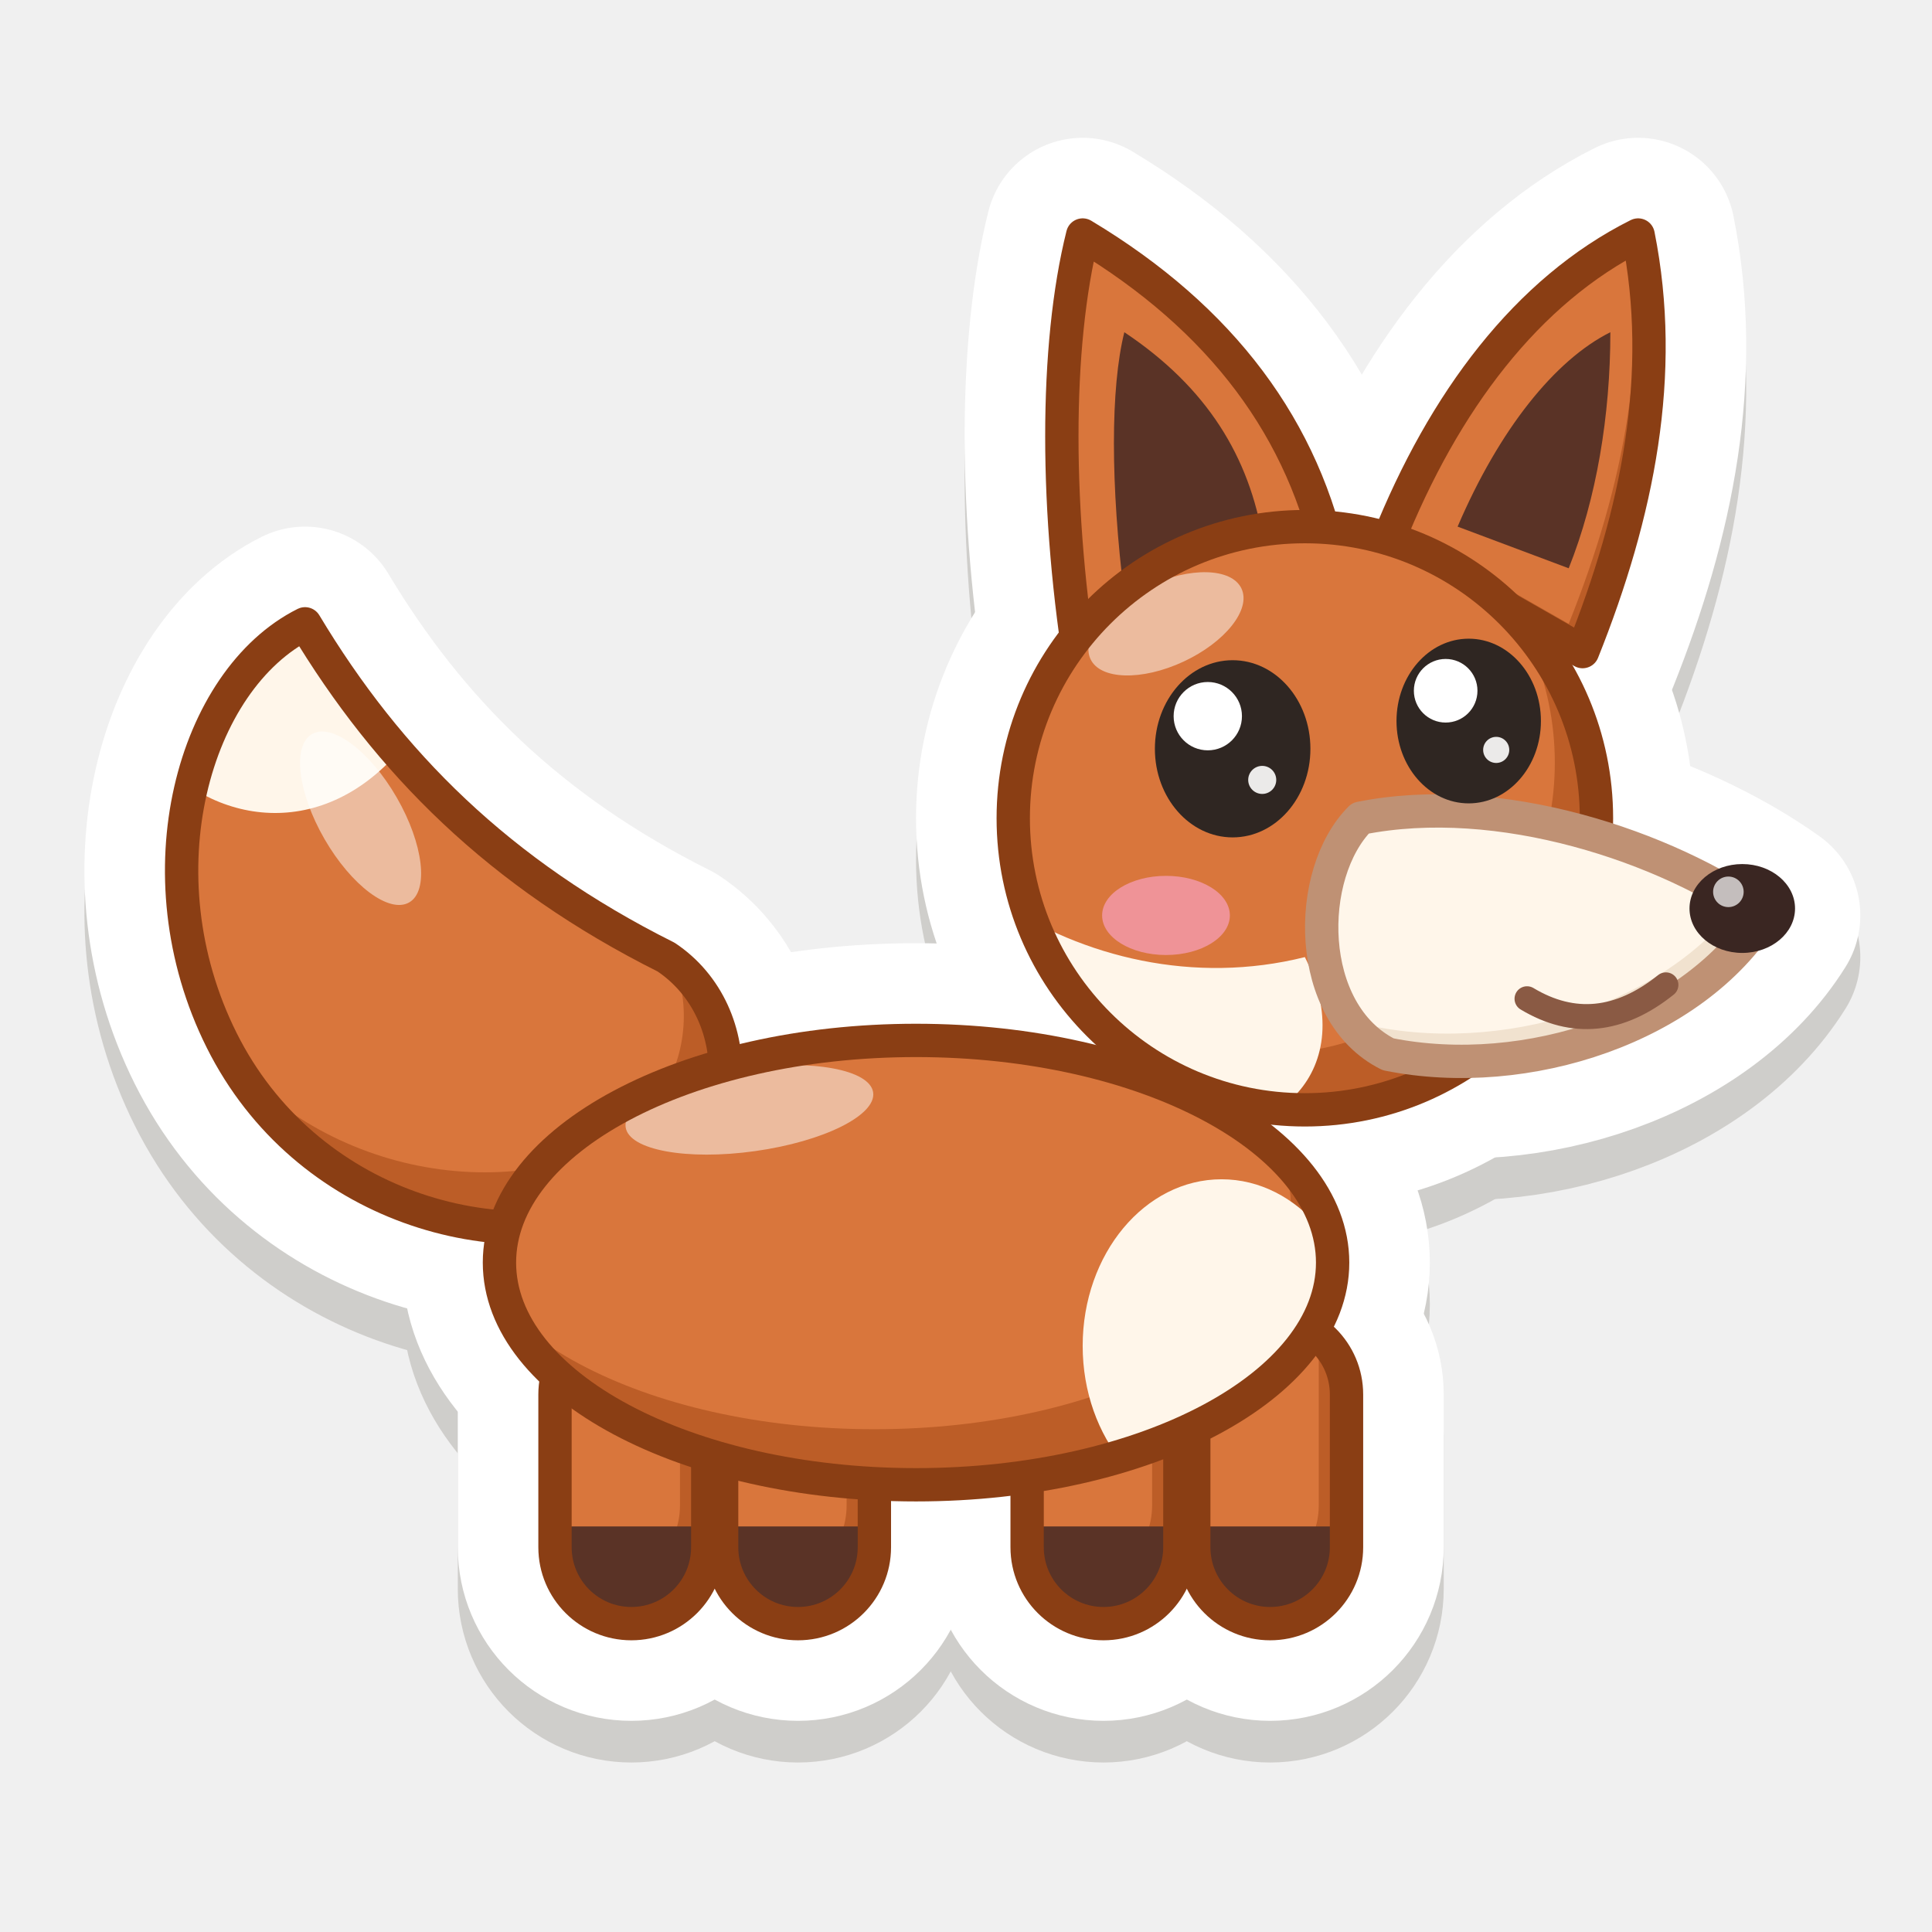
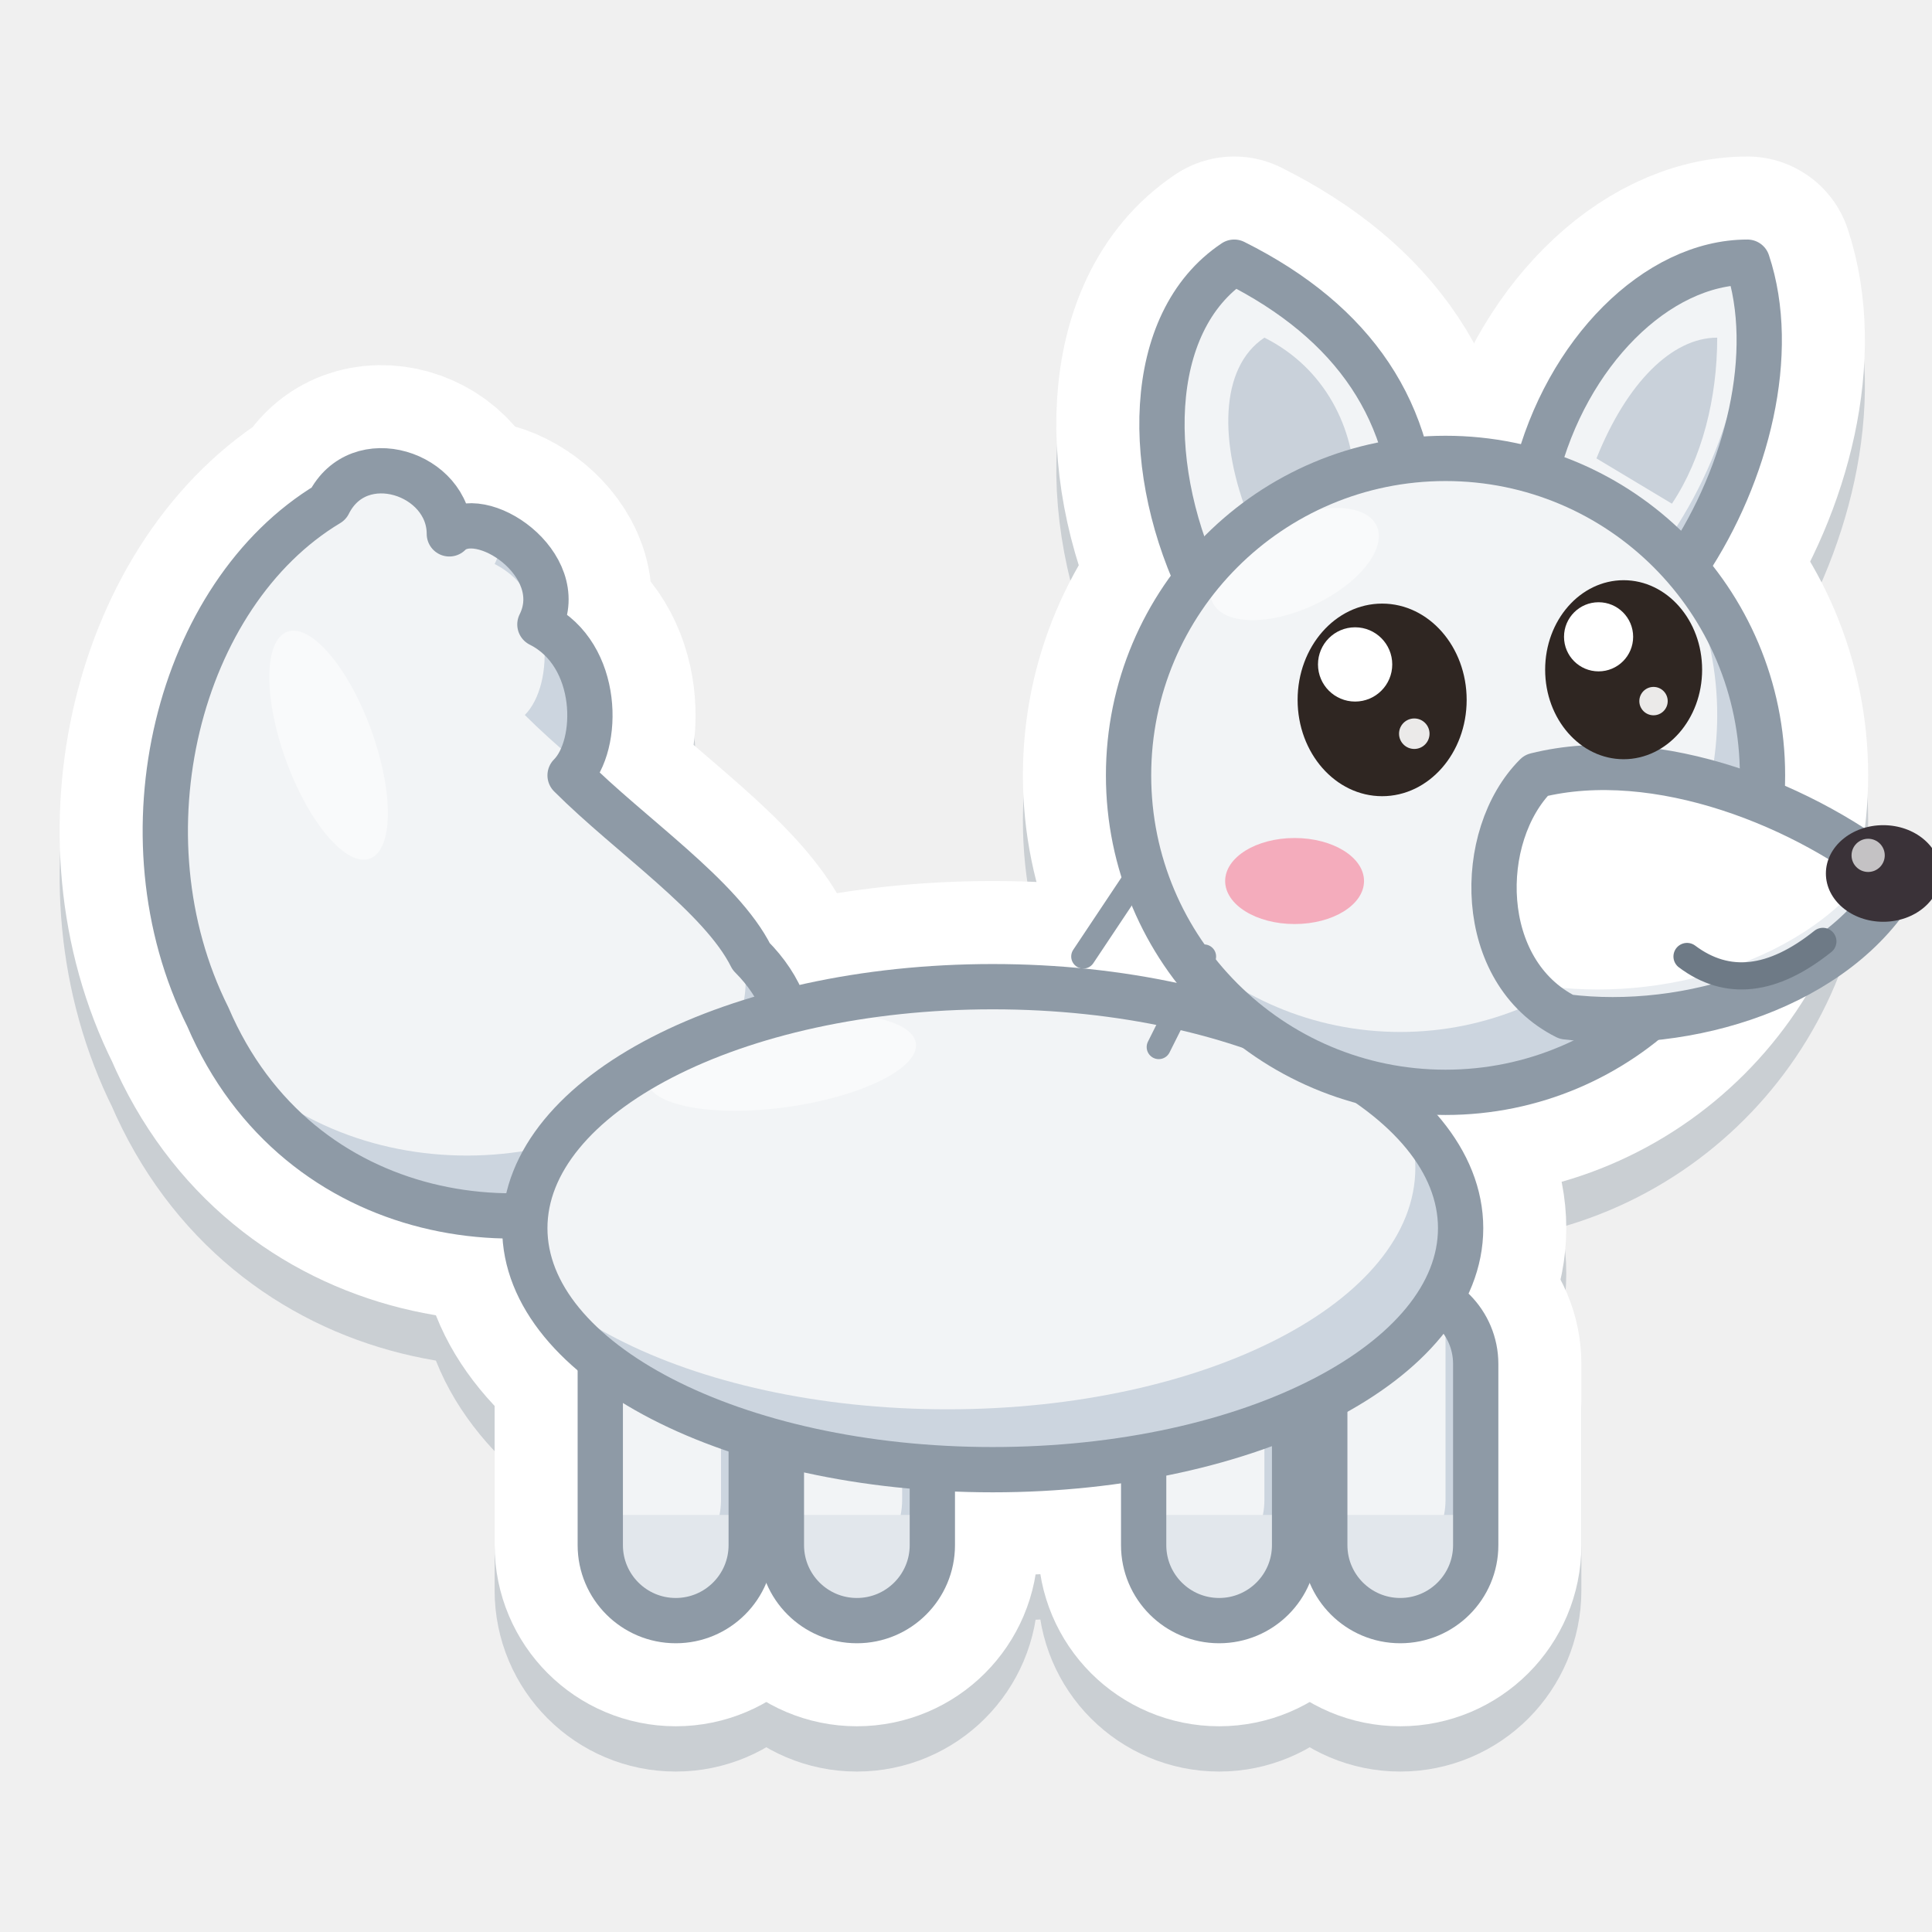
<svg xmlns="http://www.w3.org/2000/svg" xmlns:xlink="http://www.w3.org/1999/xlink" width="128" height="128" viewBox="0 0 128 128">
  <defs>
    <clipPath id="fox_c1">
-       <path d="M 40 84 C 30 88 16 84 10 72 C 4 60 8 46 16 42 C 22 52 30 60 42 66 C 48 70 48 80 40 84 Z" />
+       <path d="M 40 84 C 30 90 14 88 8 74 C 2 62 6 46 16 40 C 18 36 24 38 24 42 C 26 40 32 44 30 48 C 34 50 34 56 32 58 C 36 62 42 66 44 70 C 48 74 48 80 40 84 Z" />
    </clipPath>
    <clipPath id="fox_c2">
-       <rect x="34" y="92" width="11" height="22" rx="5.5" />
+       <rect x="34" y="92" width="10" height="22" rx="5" />
    </clipPath>
    <clipPath id="fox_c3">
-       <rect x="46" y="92" width="11" height="22" rx="5.5" />
+       <rect x="46" y="92" width="10" height="22" rx="5" />
    </clipPath>
    <clipPath id="fox_c4">
-       <rect x="68" y="92" width="11" height="22" rx="5.5" />
+       <rect x="70" y="92" width="10" height="22" rx="5" />
    </clipPath>
    <clipPath id="fox_c5">
-       <rect x="80" y="92" width="11" height="22" rx="5.5" />
+       <rect x="82" y="92" width="10" height="22" rx="5" />
    </clipPath>
    <clipPath id="fox_c6">
-       <ellipse cx="60" cy="88" rx="30" ry="16" />
+       <ellipse cx="60" cy="88" rx="31" ry="16" />
    </clipPath>
    <clipPath id="fox_c7">
-       <path d="M 72 46 C 70 34 70 22 72 14 C 82 20 88 28 90 38 Z" />
+       <path d="M 74 46 C 70 38 70 28 76 24 C 84 28 88 34 88 42 Z" />
    </clipPath>
    <clipPath id="fox_c8">
-       <path d="M 94 36 C 98 26 104 18 112 14 C 114 24 112 34 108 44 Z" />
+       <path d="M 96 38 C 98 30 104 24 110 24 C 112 30 110 38 106 44 Z" />
    </clipPath>
    <clipPath id="fox_c9">
-       <circle cx="88" cy="56" r="21" />
+       <circle cx="90" cy="58" r="21" />
    </clipPath>
    <clipPath id="fox_c10">
-       <path d="M 92 56 C 102 54 114 58 121 63 C 116 71 104 75 94 73 C 88 70 88 60 92 56 Z" />
+       <path d="M 96 58 C 104 56 114 60 120 65 C 116 72 106 75 98 74 C 92 71 92 62 96 58 Z" />
    </clipPath>
    <g id="fox_sil">
-       <path d="M 40 84 C 30 88 16 84 10 72 C 4 60 8 46 16 42 C 22 52 30 60 42 66 C 48 70 48 80 40 84 Z" />
-       <rect x="34" y="92" width="11" height="22" rx="5.5" />
-       <rect x="46" y="92" width="11" height="22" rx="5.5" />
-       <rect x="68" y="92" width="11" height="22" rx="5.5" />
-       <rect x="80" y="92" width="11" height="22" rx="5.5" />
-       <ellipse cx="60" cy="88" rx="30" ry="16" />
-       <path d="M 72 46 C 70 34 70 22 72 14 C 82 20 88 28 90 38 Z" />
-       <path d="M 94 36 C 98 26 104 18 112 14 C 114 24 112 34 108 44 Z" />
-       <circle cx="88" cy="56" r="21" />
-       <path d="M 92 56 C 102 54 114 58 121 63 C 116 71 104 75 94 73 C 88 70 88 60 92 56 Z" />
+       <path d="M 40 84 C 30 90 14 88 8 74 C 2 62 6 46 16 40 C 18 36 24 38 24 42 C 26 40 32 44 30 48 C 34 50 34 56 32 58 C 36 62 42 66 44 70 C 48 74 48 80 40 84 Z" />
+       <rect x="34" y="92" width="10" height="22" rx="5" />
+       <rect x="46" y="92" width="10" height="22" rx="5" />
+       <rect x="70" y="92" width="10" height="22" rx="5" />
+       <rect x="82" y="92" width="10" height="22" rx="5" />
+       <ellipse cx="60" cy="88" rx="31" ry="16" />
+       <path d="M 74 46 C 70 38 70 28 76 24 C 84 28 88 34 88 42 Z" />
+       <path d="M 96 38 C 98 30 104 24 110 24 C 112 30 110 38 106 44 Z" />
+       <circle cx="90" cy="58" r="21" />
    </g>
  </defs>
-   <g transform="translate(5.49 2.69) scale(0.92)">
-     <use href="#fox_sil" xlink:href="#fox_sil" transform="translate(0 3)" fill="#3A3020" stroke="#3A3020" stroke-width="14" stroke-linejoin="round" stroke-linecap="round" opacity=".18" />
+   <g transform="translate(5.77 -6.63) scale(1)">
+     <use href="#fox_sil" xlink:href="#fox_sil" transform="translate(0 3)" fill="#1E3550" stroke="#1E3550" stroke-width="14" stroke-linejoin="round" stroke-linecap="round" opacity=".18" />
    <use href="#fox_sil" xlink:href="#fox_sil" fill="#FFFFFF" stroke="#FFFFFF" stroke-width="14" stroke-linejoin="round" stroke-linecap="round" />
-     <path d="M 40 84 C 30 88 16 84 10 72 C 4 60 8 46 16 42 C 22 52 30 60 42 66 C 48 70 48 80 40 84 Z" fill="#BC5D27" />
+     <path d="M 40 84 C 30 90 14 88 8 74 C 2 62 6 46 16 40 C 18 36 24 38 24 42 C 26 40 32 44 30 48 C 34 50 34 56 32 58 C 36 62 42 66 44 70 C 48 74 48 80 40 84 Z" fill="#CCD5DF" />
    <g clip-path="url(#fox_c1)">
      <g transform="translate(-3 -4)">
-         <path d="M 40 84 C 30 88 16 84 10 72 C 4 60 8 46 16 42 C 22 52 30 60 42 66 C 48 70 48 80 40 84 Z" fill="#D9763C" />
+         <path d="M 40 84 C 30 90 14 88 8 74 C 2 62 6 46 16 40 C 18 36 24 38 24 42 C 26 40 32 44 30 48 C 34 50 34 56 32 58 C 36 62 42 66 44 70 C 48 74 48 80 40 84 Z" fill="#F2F4F6" />
      </g>
-       <path d="M 4 40 C 12 38 20 44 22 52 C 16 58 8 56 4 50 Z" fill="#FFF6EA" />
-       <ellipse cx="20" cy="56" rx="3" ry="7" transform="rotate(-30 20 56)" fill="#FFFFFF" opacity=".5" />
+       <ellipse cx="16" cy="56" rx="3" ry="8" transform="rotate(-20 16 56)" fill="#FFFFFF" opacity=".5" />
    </g>
-     <path d="M 40 84 C 30 88 16 84 10 72 C 4 60 8 46 16 42 C 22 52 30 60 42 66 C 48 70 48 80 40 84 Z" fill="none" stroke="#8A3E14" stroke-width="2.4" stroke-linejoin="round" />
-     <rect x="34" y="92" width="11" height="22" rx="5.5" fill="#BC5D27" />
+     <path d="M 40 84 C 30 90 14 88 8 74 C 2 62 6 46 16 40 C 18 36 24 38 24 42 C 26 40 32 44 30 48 C 34 50 34 56 32 58 C 36 62 42 66 44 70 C 48 74 48 80 40 84 Z" fill="none" stroke="#8E9AA6" stroke-width="3" stroke-linejoin="round" />
+     <rect x="34" y="92" width="10" height="22" rx="5" fill="#CCD5DF" />
    <g clip-path="url(#fox_c2)">
      <g transform="translate(-2 -3)">
-         <rect x="34" y="92" width="11" height="22" rx="5.5" fill="#D9763C" />
+         <rect x="34" y="92" width="10" height="22" rx="5" fill="#F2F4F6" />
      </g>
-       <rect x="32" y="107" width="15" height="9" rx="0" fill="#5A3326" />
+       <rect x="32" y="107" width="14" height="9" rx="0" fill="#E2E7EC" />
    </g>
-     <rect x="34" y="92" width="11" height="22" rx="5.5" fill="none" stroke="#8A3E14" stroke-width="2.4" stroke-linejoin="round" />
-     <rect x="46" y="92" width="11" height="22" rx="5.5" fill="#BC5D27" />
+     <rect x="34" y="92" width="10" height="22" rx="5" fill="none" stroke="#8E9AA6" stroke-width="3" stroke-linejoin="round" />
+     <rect x="46" y="92" width="10" height="22" rx="5" fill="#CCD5DF" />
    <g clip-path="url(#fox_c3)">
      <g transform="translate(-2 -3)">
-         <rect x="46" y="92" width="11" height="22" rx="5.5" fill="#D9763C" />
+         <rect x="46" y="92" width="10" height="22" rx="5" fill="#F2F4F6" />
      </g>
-       <rect x="44" y="107" width="15" height="9" rx="0" fill="#5A3326" />
+       <rect x="44" y="107" width="14" height="9" rx="0" fill="#E2E7EC" />
    </g>
-     <rect x="46" y="92" width="11" height="22" rx="5.5" fill="none" stroke="#8A3E14" stroke-width="2.4" stroke-linejoin="round" />
-     <rect x="68" y="92" width="11" height="22" rx="5.5" fill="#BC5D27" />
+     <rect x="46" y="92" width="10" height="22" rx="5" fill="none" stroke="#8E9AA6" stroke-width="3" stroke-linejoin="round" />
+     <rect x="70" y="92" width="10" height="22" rx="5" fill="#CCD5DF" />
    <g clip-path="url(#fox_c4)">
      <g transform="translate(-2 -3)">
-         <rect x="68" y="92" width="11" height="22" rx="5.5" fill="#D9763C" />
+         <rect x="70" y="92" width="10" height="22" rx="5" fill="#F2F4F6" />
      </g>
-       <rect x="66" y="107" width="15" height="9" rx="0" fill="#5A3326" />
+       <rect x="68" y="107" width="14" height="9" rx="0" fill="#E2E7EC" />
    </g>
-     <rect x="68" y="92" width="11" height="22" rx="5.5" fill="none" stroke="#8A3E14" stroke-width="2.4" stroke-linejoin="round" />
-     <rect x="80" y="92" width="11" height="22" rx="5.5" fill="#BC5D27" />
+     <rect x="70" y="92" width="10" height="22" rx="5" fill="none" stroke="#8E9AA6" stroke-width="3" stroke-linejoin="round" />
+     <rect x="82" y="92" width="10" height="22" rx="5" fill="#CCD5DF" />
    <g clip-path="url(#fox_c5)">
      <g transform="translate(-2 -3)">
-         <rect x="80" y="92" width="11" height="22" rx="5.5" fill="#D9763C" />
+         <rect x="82" y="92" width="10" height="22" rx="5" fill="#F2F4F6" />
      </g>
-       <rect x="78" y="107" width="15" height="9" rx="0" fill="#5A3326" />
+       <rect x="80" y="107" width="14" height="9" rx="0" fill="#E2E7EC" />
    </g>
-     <rect x="80" y="92" width="11" height="22" rx="5.5" fill="none" stroke="#8A3E14" stroke-width="2.4" stroke-linejoin="round" />
-     <ellipse cx="60" cy="88" rx="30" ry="16" fill="#BC5D27" />
+     <rect x="82" y="92" width="10" height="22" rx="5" fill="none" stroke="#8E9AA6" stroke-width="3" stroke-linejoin="round" />
+     <ellipse cx="60" cy="88" rx="31" ry="16" fill="#CCD5DF" />
    <g clip-path="url(#fox_c6)">
      <g transform="translate(-3 -4)">
-         <ellipse cx="60" cy="88" rx="30" ry="16" fill="#D9763C" />
+         <ellipse cx="60" cy="88" rx="31" ry="16" fill="#F2F4F6" />
      </g>
-       <ellipse cx="82" cy="94" rx="10" ry="12" fill="#FFF6EA" />
-       <ellipse cx="48" cy="77" rx="9" ry="3" transform="rotate(-8 48 77)" fill="#FFFFFF" opacity=".5" />
+       <ellipse cx="46" cy="77" rx="9" ry="3" transform="rotate(-8 46 77)" fill="#FFFFFF" opacity=".5" />
    </g>
-     <ellipse cx="60" cy="88" rx="30" ry="16" fill="none" stroke="#8A3E14" stroke-width="2.4" stroke-linejoin="round" />
-     <path d="M 72 46 C 70 34 70 22 72 14 C 82 20 88 28 90 38 Z" fill="#BC5D27" />
+     <ellipse cx="60" cy="88" rx="31" ry="16" fill="none" stroke="#8E9AA6" stroke-width="3" stroke-linejoin="round" />
+     <path d="M 74 46 C 70 38 70 28 76 24 C 84 28 88 34 88 42 Z" fill="#CCD5DF" />
    <g clip-path="url(#fox_c7)">
      <g transform="translate(-1 -2)">
-         <path d="M 72 46 C 70 34 70 22 72 14 C 82 20 88 28 90 38 Z" fill="#D9763C" />
+         <path d="M 74 46 C 70 38 70 28 76 24 C 84 28 88 34 88 42 Z" fill="#F2F4F6" />
      </g>
-       <path d="M 75 40 C 74 32 74 25 75 21 C 81 25 84 30 85 36 Z" fill="#5A3326" />
+       <path d="M 77 41 C 75 36 75 31 78 29 C 82 31 84 35 84 39 Z" fill="#C9D1DA" />
    </g>
-     <path d="M 72 46 C 70 34 70 22 72 14 C 82 20 88 28 90 38 Z" fill="none" stroke="#8A3E14" stroke-width="2.4" stroke-linejoin="round" />
-     <path d="M 94 36 C 98 26 104 18 112 14 C 114 24 112 34 108 44 Z" fill="#BC5D27" />
+     <path d="M 74 46 C 70 38 70 28 76 24 C 84 28 88 34 88 42 Z" fill="none" stroke="#8E9AA6" stroke-width="3" stroke-linejoin="round" />
+     <path d="M 96 38 C 98 30 104 24 110 24 C 112 30 110 38 106 44 Z" fill="#CCD5DF" />
    <g clip-path="url(#fox_c8)">
      <g transform="translate(-1 -2)">
-         <path d="M 94 36 C 98 26 104 18 112 14 C 114 24 112 34 108 44 Z" fill="#D9763C" />
+         <path d="M 96 38 C 98 30 104 24 110 24 C 112 30 110 38 106 44 Z" fill="#F2F4F6" />
      </g>
-       <path d="M 99 35 C 102 28 106 23 110 21 C 110 27 109 33 107 38 Z" fill="#5A3326" />
+       <path d="M 100 37 C 102 32 105 29 108 29 C 108 33 107 37 105 40 Z" fill="#C9D1DA" />
    </g>
-     <path d="M 94 36 C 98 26 104 18 112 14 C 114 24 112 34 108 44 Z" fill="none" stroke="#8A3E14" stroke-width="2.4" stroke-linejoin="round" />
-     <circle cx="88" cy="56" r="21" fill="#BC5D27" />
+     <path d="M 96 38 C 98 30 104 24 110 24 C 112 30 110 38 106 44 Z" fill="none" stroke="#8E9AA6" stroke-width="3" stroke-linejoin="round" />
+     <circle cx="90" cy="58" r="21" fill="#CCD5DF" />
    <g clip-path="url(#fox_c9)">
      <g transform="translate(-3 -4)">
-         <circle cx="88" cy="56" r="21" fill="#D9763C" />
+         <circle cx="90" cy="58" r="21" fill="#F2F4F6" />
      </g>
-       <path d="M 66 62 C 72 66 80 68 88 66 C 92 74 86 80 78 78 C 70 76 66 70 66 62 Z" fill="#FFF6EA" />
-       <ellipse cx="78" cy="42" rx="6" ry="3" transform="rotate(-25 78 42)" fill="#FFFFFF" opacity=".5" />
+       <ellipse cx="80" cy="44" rx="6" ry="3" transform="rotate(-25 80 44)" fill="#FFFFFF" opacity=".5" />
    </g>
-     <circle cx="88" cy="56" r="21" fill="none" stroke="#8A3E14" stroke-width="2.4" stroke-linejoin="round" />
-     <path d="M 92 56 C 102 54 114 58 121 63 C 116 71 104 75 94 73 C 88 70 88 60 92 56 Z" fill="#F1E2CF" />
+     <circle cx="90" cy="58" r="21" fill="none" stroke="#8E9AA6" stroke-width="3" stroke-linejoin="round" />
+     <path d="M 70 64 L 66 70 M 74 70 L 71 76" fill="none" stroke="#8E9AA6" stroke-width="1.6" stroke-linecap="round" stroke-linejoin="round" />
+     <path d="M 96 58 C 104 56 114 60 120 65 C 116 72 106 75 98 74 C 92 71 92 62 96 58 Z" fill="#E9EDF1" />
    <g clip-path="url(#fox_c10)">
      <g transform="translate(-1 -2)">
-         <path d="M 92 56 C 102 54 114 58 121 63 C 116 71 104 75 94 73 C 88 70 88 60 92 56 Z" fill="#FFF6EA" />
+         <path d="M 96 58 C 104 56 114 60 120 65 C 116 72 106 75 98 74 C 92 71 92 62 96 58 Z" fill="#FFFFFF" />
      </g>
    </g>
-     <path d="M 92 56 C 102 54 114 58 121 63 C 116 71 104 75 94 73 C 88 70 88 60 92 56 Z" fill="none" stroke="#BF9174" stroke-width="2.4" stroke-linejoin="round" />
-     <ellipse cx="119.5" cy="62.5" rx="3.8" ry="3.2" fill="#3A2622" />
-     <circle cx="118.5" cy="61.3" r="1.1" fill="#FFFFFF" opacity="0.7" />
-     <path d="M 104 69 Q 109 72 114 68" fill="none" stroke="#8A5A44" stroke-width="1.8" stroke-linecap="round" stroke-linejoin="round" />
-     <ellipse cx="82.8" cy="51" rx="5.6" ry="6.38" fill="#2F2622" />
-     <circle cx="81.01" cy="48.65" r="2.46" fill="#FFFFFF" />
-     <circle cx="84.93" cy="53.24" r="1.01" fill="#FFFFFF" opacity=".9" />
-     <ellipse cx="99.8" cy="49" rx="5.2" ry="5.93" fill="#2F2622" />
-     <circle cx="98.14" cy="46.82" r="2.29" fill="#FFFFFF" />
-     <circle cx="101.78" cy="51.08" r="0.94" fill="#FFFFFF" opacity=".9" />
-     <ellipse cx="78" cy="63" rx="4.6" ry="2.85" fill="#F59AAE" opacity="0.8" />
+     <path d="M 96 58 C 104 56 114 60 120 65 C 116 72 106 75 98 74 C 92 71 92 62 96 58 Z" fill="none" stroke="#8E9AA6" stroke-width="3" stroke-linejoin="round" />
+     <ellipse cx="119" cy="64.5" rx="3.8" ry="3.2" fill="#3A3238" />
+     <circle cx="118" cy="63.3" r="1.1" fill="#FFFFFF" opacity="0.7" />
+     <path d="M 106 70 Q 110 73 115 69" fill="none" stroke="#6E7A86" stroke-width="1.8" stroke-linecap="round" stroke-linejoin="round" />
+     <ellipse cx="85.8" cy="53" rx="5.6" ry="6.38" fill="#2F2622" />
+     <circle cx="84.01" cy="50.65" r="2.46" fill="#FFFFFF" />
+     <circle cx="87.93" cy="55.24" r="1.01" fill="#FFFFFF" opacity=".9" />
+     <ellipse cx="101.8" cy="51" rx="5.2" ry="5.93" fill="#2F2622" />
+     <circle cx="100.14" cy="48.82" r="2.29" fill="#FFFFFF" />
+     <circle cx="103.78" cy="53.08" r="0.94" fill="#FFFFFF" opacity=".9" />
+     <ellipse cx="80" cy="65" rx="4.6" ry="2.85" fill="#F59AAE" opacity="0.8" />
  </g>
</svg>
